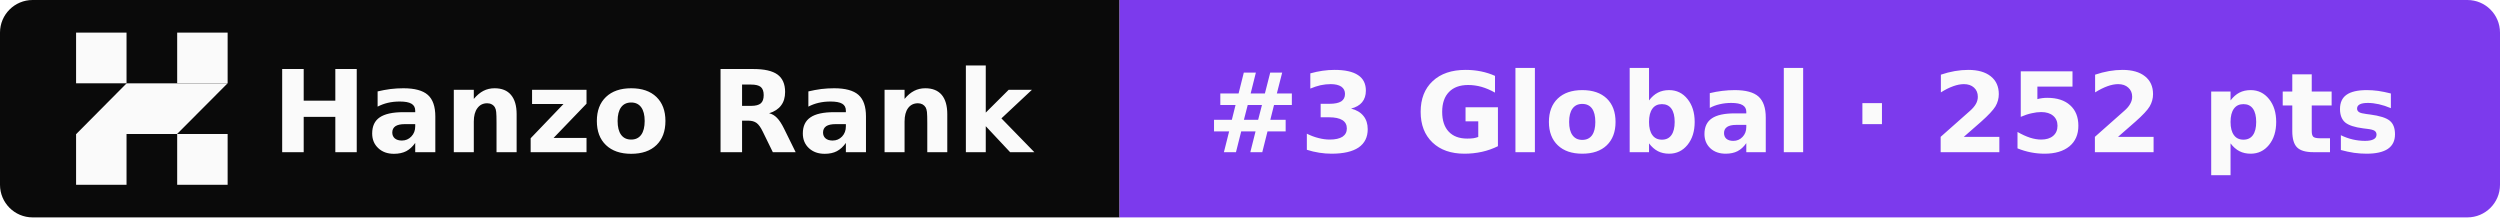
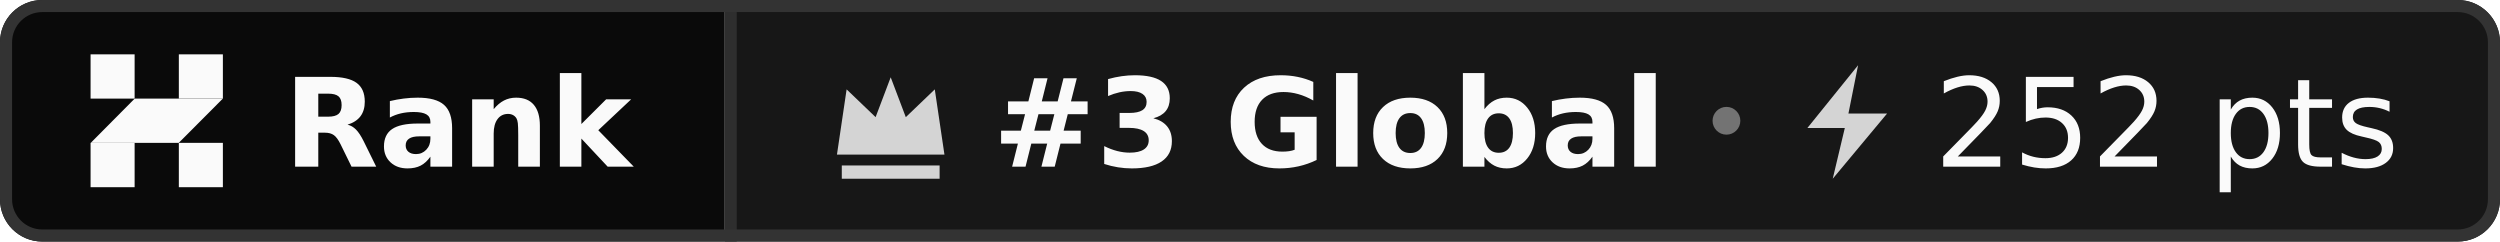
- <svg xmlns="http://www.w3.org/2000/svg" width="230" height="20" viewBox="0 0 230 20" role="img" aria-label="Hanzo Rank: #3 Global · 252 pts">
-   <clipPath id="r">
-     <rect width="230" height="20" rx="3" />
+ <svg xmlns="http://www.w3.org/2000/svg" width="207" height="20" viewBox="0 0 207 20" role="img" aria-label="Hanzo Rank: #3 Global · 252 pts">
+   <clipPath id="c">
+     <rect width="207" height="20" rx="3.5" />
  </clipPath>
-   <g clip-path="url(#r)">
-     <rect width="103" height="20" fill="#0a0a0a" />
-     <rect x="103" width="127" height="20" fill="#7c3aed" />
+   <g clip-path="url(#c)">
+     <rect width="60" height="20" fill="#0a0a0a" />
+     <rect x="60" width="147" height="20" fill="#171717" />
+     <line x1="60.5" y1="0" x2="60.5" y2="20" stroke="#2e2e2e" stroke-width="1" />
  </g>
-   <g fill="#fafafa" transform="translate(7 3.0) scale(0.20896)">
+   <rect x="0.5" y="0.5" width="206" height="19" rx="3.0" fill="none" stroke="#333333" stroke-width="1" />
+   <g fill="#fafafa" transform="translate(7.50 4.50) scale(0.16418)">
    <path d="M22.21 67V44.637H0V67H22.21Z" />
    <path d="M66.704 22.318H22.253L0.088 44.637H44.463L66.704 22.318Z" />
    <path d="M22.21 0H0V22.318H22.21V0Z" />
    <path d="M66.72 0H44.51V22.318H66.72V0Z" />
    <path d="M66.72 67V44.637H44.51V67H66.72Z" />
  </g>
-   <path fill="#fafafa" d="M25.96 6.35H27.94V9.26H30.85V6.35H32.82V14H30.85V10.75H27.94V14H25.96ZM37.24 11.42Q36.67 11.42 36.38 11.61Q36.09 11.81 36.09 12.19Q36.09 12.53 36.32 12.73Q36.56 12.93 36.97 12.93Q37.49 12.93 37.84 12.56Q38.2 12.19 38.2 11.63V11.42ZM40.05 10.72V14H38.2V13.15Q37.83 13.67 37.37 13.91Q36.9 14.15 36.24 14.15Q35.35 14.15 34.8 13.63Q34.24 13.11 34.24 12.28Q34.24 11.27 34.93 10.8Q35.63 10.32 37.11 10.32H38.2V10.18Q38.2 9.74 37.85 9.54Q37.51 9.34 36.78 9.34Q36.19 9.34 35.68 9.46Q35.18 9.58 34.74 9.81V8.41Q35.33 8.27 35.93 8.19Q36.52 8.12 37.11 8.12Q38.67 8.12 39.36 8.73Q40.05 9.34 40.05 10.72ZM47.53 10.5V14H45.68V13.43V11.32Q45.68 10.58 45.65 10.3Q45.62 10.02 45.53 9.88Q45.43 9.7 45.24 9.6Q45.06 9.5 44.82 9.5Q44.25 9.5 43.92 9.95Q43.59 10.39 43.59 11.18V14H41.75V8.26H43.59V9.1Q44.01 8.6 44.47 8.36Q44.94 8.12 45.5 8.12Q46.5 8.12 47.01 8.73Q47.53 9.34 47.53 10.5ZM48.95 8.26H53.96V9.54L50.93 12.69H53.96V14H48.82V12.72L51.84 9.57H48.95ZM58.07 9.43Q57.46 9.43 57.14 9.87Q56.82 10.31 56.82 11.13Q56.82 11.96 57.14 12.4Q57.46 12.84 58.07 12.84Q58.67 12.84 58.99 12.4Q59.31 11.96 59.31 11.13Q59.31 10.31 58.99 9.87Q58.67 9.43 58.07 9.43ZM58.07 8.12Q59.56 8.12 60.39 8.92Q61.22 9.72 61.22 11.13Q61.22 12.55 60.39 13.35Q59.56 14.15 58.07 14.15Q56.59 14.15 55.75 13.35Q54.91 12.55 54.91 11.13Q54.91 9.72 55.75 8.92Q56.59 8.12 58.07 8.12ZM69.1 9.74Q69.72 9.74 69.99 9.51Q70.26 9.28 70.26 8.75Q70.26 8.23 69.99 8Q69.72 7.78 69.1 7.78H68.27V9.74ZM68.27 11.1V14H66.29V6.35H69.31Q70.82 6.35 71.52 6.85Q72.23 7.36 72.23 8.46Q72.23 9.22 71.86 9.7Q71.5 10.19 70.76 10.42Q71.16 10.51 71.48 10.84Q71.8 11.16 72.13 11.83L73.2 14H71.1L70.17 12.1Q69.89 11.52 69.6 11.31Q69.31 11.1 68.83 11.1ZM76.87 11.42Q76.3 11.42 76.01 11.61Q75.72 11.81 75.72 12.19Q75.72 12.53 75.95 12.73Q76.18 12.93 76.6 12.93Q77.12 12.93 77.47 12.56Q77.82 12.19 77.82 11.63V11.42ZM79.67 10.72V14H77.82V13.15Q77.45 13.67 76.99 13.91Q76.53 14.15 75.87 14.15Q74.98 14.15 74.42 13.63Q73.86 13.11 73.86 12.28Q73.86 11.27 74.56 10.8Q75.25 10.32 76.74 10.32H77.82V10.18Q77.82 9.74 77.48 9.54Q77.14 9.34 76.41 9.34Q75.82 9.34 75.31 9.46Q74.8 9.58 74.37 9.81V8.41Q74.96 8.27 75.55 8.19Q76.15 8.12 76.74 8.12Q78.29 8.12 78.98 8.73Q79.67 9.34 79.67 10.72ZM87.15 10.5V14H85.31V13.43V11.32Q85.31 10.58 85.28 10.3Q85.24 10.02 85.16 9.88Q85.05 9.7 84.87 9.6Q84.68 9.5 84.45 9.5Q83.87 9.5 83.54 9.95Q83.22 10.39 83.22 11.18V14H81.38V8.26H83.22V9.1Q83.63 8.6 84.1 8.36Q84.56 8.12 85.13 8.12Q86.12 8.12 86.64 8.73Q87.15 9.34 87.15 10.5ZM88.86 6.02H90.69V10.36L92.8 8.26H94.94L92.13 10.89L95.16 14H92.93L90.69 11.61V14H88.86Z" />
-   <path fill="#fafafa" d="M115.54 6.68 115.06 8.6H116.37L116.86 6.68H117.96L117.47 8.6H118.85V9.66H117.21L116.87 11.02H118.28V12.09H116.61L116.13 14H115.03L115.51 12.09H114.19L113.71 14H112.6L113.08 12.09H111.69V11.02H113.33L113.67 9.66H112.27V8.6H113.95L114.43 6.68ZM116.1 9.66H114.79L114.44 11.02H115.75ZM124.3 9.99Q125.05 10.18 125.44 10.67Q125.83 11.15 125.83 11.89Q125.83 12.99 124.99 13.57Q124.14 14.14 122.51 14.14Q121.94 14.14 121.37 14.05Q120.79 13.96 120.23 13.78V12.3Q120.77 12.57 121.3 12.7Q121.83 12.84 122.34 12.84Q123.1 12.84 123.51 12.58Q123.91 12.31 123.91 11.82Q123.91 11.31 123.5 11.05Q123.08 10.79 122.27 10.79H121.5V9.55H122.31Q123.03 9.55 123.39 9.33Q123.74 9.1 123.74 8.64Q123.74 8.21 123.4 7.97Q123.05 7.74 122.43 7.74Q121.96 7.74 121.49 7.84Q121.02 7.95 120.55 8.15V6.75Q121.12 6.59 121.67 6.51Q122.23 6.43 122.77 6.43Q124.22 6.43 124.94 6.91Q125.66 7.38 125.66 8.34Q125.66 8.99 125.31 9.41Q124.97 9.82 124.3 9.99ZM137.81 13.45Q137.1 13.8 136.33 13.97Q135.55 14.14 134.73 14.14Q132.87 14.14 131.79 13.11Q130.7 12.07 130.7 10.29Q130.7 8.49 131.81 7.46Q132.91 6.43 134.84 6.43Q135.58 6.43 136.26 6.57Q136.94 6.71 137.54 6.98V8.52Q136.92 8.17 136.3 7.99Q135.69 7.82 135.07 7.82Q133.93 7.82 133.31 8.46Q132.68 9.1 132.68 10.29Q132.68 11.47 133.28 12.11Q133.88 12.75 134.98 12.75Q135.28 12.75 135.54 12.72Q135.79 12.68 136 12.6V11.16H134.83V9.87H137.81ZM139.42 6.25H141.21V14H139.42ZM145.57 9.56Q144.98 9.56 144.67 9.99Q144.36 10.41 144.36 11.22Q144.36 12.02 144.67 12.44Q144.98 12.87 145.57 12.87Q146.16 12.87 146.47 12.44Q146.77 12.02 146.77 11.22Q146.77 10.41 146.47 9.99Q146.16 9.56 145.57 9.56ZM145.57 8.29Q147.01 8.29 147.82 9.06Q148.63 9.84 148.63 11.22Q148.63 12.59 147.82 13.37Q147.01 14.14 145.57 14.14Q144.13 14.14 143.32 13.37Q142.5 12.59 142.5 11.22Q142.5 9.84 143.32 9.06Q144.13 8.29 145.57 8.29ZM152.9 12.85Q153.47 12.85 153.77 12.43Q154.07 12.01 154.07 11.22Q154.07 10.42 153.77 10Q153.47 9.58 152.9 9.58Q152.32 9.58 152.02 10Q151.71 10.42 151.71 11.22Q151.71 12.01 152.02 12.43Q152.32 12.85 152.9 12.85ZM151.71 9.24Q152.08 8.75 152.53 8.52Q152.98 8.29 153.56 8.29Q154.59 8.29 155.25 9.11Q155.91 9.93 155.91 11.22Q155.91 12.51 155.25 13.33Q154.59 14.14 153.56 14.14Q152.98 14.14 152.53 13.91Q152.08 13.68 151.71 13.19V14H149.93V6.25H151.71ZM159.73 11.49Q159.17 11.49 158.89 11.68Q158.61 11.87 158.61 12.24Q158.61 12.58 158.83 12.77Q159.06 12.96 159.46 12.96Q159.97 12.96 160.31 12.6Q160.66 12.24 160.66 11.69V11.49ZM162.45 10.82V14H160.66V13.17Q160.3 13.68 159.85 13.91Q159.4 14.14 158.76 14.14Q157.89 14.14 157.35 13.64Q156.81 13.13 156.81 12.33Q156.81 11.35 157.49 10.89Q158.16 10.43 159.6 10.43H160.66V10.29Q160.66 9.87 160.32 9.67Q159.99 9.47 159.28 9.47Q158.71 9.47 158.21 9.59Q157.72 9.7 157.3 9.93V8.57Q157.87 8.43 158.45 8.36Q159.03 8.29 159.6 8.29Q161.11 8.29 161.78 8.88Q162.45 9.48 162.45 10.82ZM164.11 6.25H165.89V14H164.11ZM171.34 9.49H173.14V11.42H171.34ZM180.67 12.59H183.94V14H178.54V12.59L181.25 10.19Q181.61 9.87 181.79 9.55Q181.96 9.24 181.96 8.9Q181.96 8.38 181.61 8.06Q181.26 7.74 180.68 7.74Q180.23 7.74 179.7 7.93Q179.16 8.12 178.56 8.5V6.87Q179.2 6.65 179.84 6.54Q180.47 6.43 181.08 6.43Q182.41 6.43 183.15 7.02Q183.89 7.61 183.89 8.66Q183.89 9.26 183.58 9.79Q183.26 10.31 182.26 11.2ZM185.91 6.56H190.67V7.97H187.44V9.12Q187.65 9.06 187.88 9.03Q188.1 9 188.34 9Q189.7 9 190.45 9.68Q191.21 10.36 191.21 11.57Q191.21 12.78 190.39 13.46Q189.56 14.14 188.1 14.14Q187.47 14.14 186.85 14.02Q186.23 13.9 185.61 13.65V12.14Q186.22 12.49 186.77 12.67Q187.31 12.84 187.79 12.84Q188.49 12.84 188.89 12.5Q189.29 12.16 189.29 11.57Q189.29 10.99 188.89 10.65Q188.49 10.31 187.79 10.31Q187.38 10.31 186.91 10.42Q186.44 10.52 185.91 10.75ZM194.86 12.59H198.13V14H192.73V12.59L195.44 10.19Q195.81 9.87 195.98 9.55Q196.16 9.24 196.16 8.9Q196.16 8.38 195.8 8.06Q195.45 7.74 194.87 7.74Q194.42 7.74 193.89 7.93Q193.36 8.12 192.75 8.5V6.87Q193.4 6.65 194.03 6.54Q194.66 6.43 195.27 6.43Q196.6 6.43 197.34 7.02Q198.08 7.61 198.08 8.66Q198.08 9.26 197.77 9.79Q197.46 10.31 196.45 11.2ZM205.21 13.19V16.12H203.43V8.42H205.21V9.24Q205.58 8.75 206.03 8.52Q206.48 8.29 207.06 8.29Q208.09 8.29 208.75 9.11Q209.41 9.93 209.41 11.22Q209.41 12.51 208.75 13.33Q208.09 14.14 207.06 14.14Q206.48 14.14 206.03 13.91Q205.58 13.68 205.21 13.19ZM206.4 9.58Q205.82 9.58 205.52 10Q205.21 10.42 205.21 11.22Q205.21 12.01 205.52 12.43Q205.82 12.85 206.4 12.85Q206.97 12.85 207.27 12.43Q207.57 12.01 207.57 11.22Q207.57 10.42 207.27 10Q206.97 9.58 206.4 9.58ZM212.68 6.84V8.42H214.51V9.7H212.68V12.06Q212.68 12.45 212.83 12.59Q212.99 12.72 213.44 12.72H214.36V14H212.83Q211.77 14 211.33 13.56Q210.89 13.12 210.89 12.06V9.7H210.01V8.42H210.89V6.84ZM219.96 8.6V9.95Q219.39 9.71 218.86 9.59Q218.32 9.47 217.85 9.47Q217.34 9.47 217.1 9.6Q216.85 9.73 216.85 9.99Q216.85 10.2 217.04 10.32Q217.22 10.43 217.71 10.49L218.02 10.53Q219.39 10.71 219.86 11.11Q220.34 11.5 220.34 12.36Q220.34 13.25 219.68 13.7Q219.02 14.14 217.72 14.14Q217.16 14.14 216.57 14.06Q215.98 13.97 215.36 13.8V12.44Q215.89 12.7 216.45 12.83Q217.01 12.96 217.59 12.96Q218.11 12.96 218.38 12.81Q218.64 12.67 218.64 12.39Q218.64 12.15 218.46 12.03Q218.28 11.91 217.74 11.85L217.42 11.81Q216.23 11.66 215.75 11.26Q215.28 10.85 215.28 10.03Q215.28 9.14 215.88 8.72Q216.49 8.29 217.75 8.29Q218.24 8.29 218.78 8.36Q219.33 8.44 219.96 8.6Z" />
+   <path fill="#fafafa" d="M27.161 9.661Q27.763 9.661 28.025 9.437Q28.286 9.213 28.286 8.7Q28.286 8.192 28.025 7.973Q27.763 7.754 27.161 7.754H26.354V9.661ZM26.354 10.986V13.8H24.436V6.364H27.365Q28.834 6.364 29.519 6.857Q30.204 7.35 30.204 8.416Q30.204 9.153 29.848 9.626Q29.492 10.1 28.774 10.324Q29.168 10.413 29.479 10.73Q29.79 11.046 30.109 11.688L31.15 13.8H29.108L28.202 11.952Q27.928 11.394 27.646 11.19Q27.365 10.986 26.897 10.986ZM34.711 11.29Q34.153 11.29 33.872 11.479Q33.59 11.668 33.59 12.037Q33.59 12.376 33.817 12.567Q34.044 12.759 34.447 12.759Q34.95 12.759 35.294 12.398Q35.637 12.037 35.637 11.494V11.29ZM37.435 10.617V13.8H35.637V12.973Q35.279 13.481 34.831 13.713Q34.382 13.944 33.74 13.944Q32.873 13.944 32.333 13.439Q31.792 12.933 31.792 12.127Q31.792 11.145 32.467 10.687Q33.142 10.229 34.587 10.229H35.637V10.09Q35.637 9.666 35.304 9.469Q34.97 9.273 34.263 9.273Q33.69 9.273 33.197 9.387Q32.704 9.502 32.281 9.731V8.371Q32.853 8.232 33.431 8.16Q34.009 8.087 34.587 8.087Q36.096 8.087 36.765 8.683Q37.435 9.278 37.435 10.617ZM44.702 10.403V13.8H42.909V13.247V11.2Q42.909 10.478 42.877 10.204Q42.844 9.93 42.764 9.801Q42.66 9.626 42.481 9.529Q42.301 9.432 42.072 9.432Q41.514 9.432 41.196 9.863Q40.877 10.294 40.877 11.056V13.8H39.094V8.222H40.877V9.039Q41.28 8.551 41.733 8.319Q42.187 8.087 42.735 8.087Q43.701 8.087 44.201 8.68Q44.702 9.273 44.702 10.403ZM46.355 6.05H48.138V10.269L50.19 8.222H52.262L49.538 10.782L52.476 13.8H50.315L48.138 11.474V13.8H46.355Z" />
+   <g fill="#d4d4d4" transform="translate(68.50 4.60)">
+     <path d="M0.8 8.2L1.6 2.8L4.0 5.1L5.25 1.8L6.5 5.1L8.9 2.8L9.7 8.2H0.8ZM1.2 9.1H9.3V10.2H1.2V9.1Z" />
+   </g>
+   <path fill="#fafafa" d="M86.737 6.479 86.259 8.396H87.574L88.057 6.479H89.158L88.675 8.396H90.054V9.457H88.411L88.067 10.822H89.481V11.892H87.808L87.33 13.8H86.229L86.707 11.892H85.392L84.914 13.8H83.804L84.282 11.892H82.892V10.822H84.526L84.875 9.457H83.465V8.396H85.148L85.627 6.479ZM87.3 9.457H85.985L85.637 10.822H86.951ZM95.498 9.791Q96.25 9.985 96.641 10.466Q97.032 10.946 97.032 11.688Q97.032 12.794 96.185 13.369Q95.338 13.944 93.715 13.944Q93.142 13.944 92.567 13.852Q91.992 13.76 91.429 13.576V12.097Q91.967 12.366 92.497 12.503Q93.028 12.64 93.541 12.64Q94.303 12.64 94.708 12.376Q95.114 12.112 95.114 11.619Q95.114 11.111 94.698 10.849Q94.283 10.588 93.471 10.588H92.704V9.352H93.511Q94.233 9.352 94.586 9.126Q94.94 8.899 94.94 8.436Q94.94 8.008 94.596 7.774Q94.253 7.54 93.625 7.54Q93.162 7.54 92.689 7.644Q92.216 7.749 91.748 7.953V6.548Q92.315 6.389 92.873 6.309Q93.431 6.23 93.969 6.23Q95.418 6.23 96.138 6.705Q96.858 7.181 96.858 8.137Q96.858 8.79 96.514 9.206Q96.17 9.621 95.498 9.791ZM109.015 13.247Q108.298 13.596 107.526 13.77Q106.754 13.944 105.932 13.944Q104.074 13.944 102.988 12.906Q101.903 11.868 101.903 10.09Q101.903 8.292 103.008 7.261Q104.114 6.23 106.037 6.23Q106.779 6.23 107.458 6.369Q108.138 6.509 108.741 6.783V8.321Q108.118 7.968 107.503 7.794Q106.888 7.619 106.271 7.619Q105.125 7.619 104.505 8.259Q103.885 8.899 103.885 10.09Q103.885 11.27 104.483 11.912Q105.08 12.555 106.181 12.555Q106.48 12.555 106.736 12.518Q106.993 12.48 107.197 12.4V10.956H106.027V9.671H109.015ZM110.624 6.05H112.407V13.8H110.624ZM116.774 9.362Q116.182 9.362 115.87 9.788Q115.559 10.214 115.559 11.016Q115.559 11.818 115.87 12.244Q116.182 12.669 116.774 12.669Q117.357 12.669 117.666 12.244Q117.975 11.818 117.975 11.016Q117.975 10.214 117.666 9.788Q117.357 9.362 116.774 9.362ZM116.774 8.087Q118.214 8.087 119.023 8.864Q119.832 9.641 119.832 11.016Q119.832 12.391 119.023 13.167Q118.214 13.944 116.774 13.944Q115.33 13.944 114.516 13.167Q113.701 12.391 113.701 11.016Q113.701 9.641 114.516 8.864Q115.33 8.087 116.774 8.087ZM124.096 12.65Q124.668 12.65 124.97 12.231Q125.271 11.813 125.271 11.016Q125.271 10.219 124.97 9.801Q124.668 9.382 124.096 9.382Q123.523 9.382 123.217 9.803Q122.91 10.224 122.91 11.016Q122.91 11.808 123.217 12.229Q123.523 12.65 124.096 12.65ZM122.91 9.039Q123.279 8.551 123.727 8.319Q124.175 8.087 124.758 8.087Q125.789 8.087 126.451 8.907Q127.114 9.726 127.114 11.016Q127.114 12.306 126.451 13.125Q125.789 13.944 124.758 13.944Q124.175 13.944 123.727 13.713Q123.279 13.481 122.91 12.993V13.8H121.127V6.05H122.91ZM130.929 11.29Q130.371 11.29 130.09 11.479Q129.808 11.668 129.808 12.037Q129.808 12.376 130.035 12.567Q130.262 12.759 130.665 12.759Q131.168 12.759 131.512 12.398Q131.855 12.037 131.855 11.494V11.29ZM133.653 10.617V13.8H131.855V12.973Q131.497 13.481 131.048 13.713Q130.6 13.944 129.958 13.944Q129.091 13.944 128.551 13.439Q128.01 12.933 128.01 12.127Q128.01 11.145 128.685 10.687Q129.36 10.229 130.804 10.229H131.855V10.09Q131.855 9.666 131.522 9.469Q131.188 9.273 130.481 9.273Q129.908 9.273 129.415 9.387Q128.922 9.502 128.498 9.731V8.371Q129.071 8.232 129.649 8.16Q130.227 8.087 130.804 8.087Q132.313 8.087 132.983 8.683Q133.653 9.278 133.653 10.617ZM135.312 6.05H137.095V13.8H135.312Z" />
+   <circle cx="142.95" cy="10" r="1.15" fill="#737373" />
+   <g fill="#d4d4d4" transform="translate(148.45 4.60)">
+     <path d="M5.4 0.8L1.2 6.0H4.3L3.3 10.2L7.8 4.8H4.6L5.4 0.8Z" />
+   </g>
+   <path fill="#fafafa" d="M162.109 12.953H165.62V13.8H160.898V12.953Q161.471 12.361 162.46 11.362Q163.448 10.363 163.702 10.075Q164.186 9.532 164.377 9.156Q164.569 8.78 164.569 8.416Q164.569 7.823 164.153 7.45Q163.737 7.076 163.07 7.076Q162.597 7.076 162.071 7.241Q161.546 7.405 160.948 7.739V6.723Q161.556 6.479 162.084 6.354Q162.612 6.23 163.05 6.23Q164.205 6.23 164.893 6.807Q165.58 7.385 165.58 8.351Q165.58 8.81 165.408 9.22Q165.236 9.631 164.783 10.189Q164.659 10.334 163.991 11.023Q163.324 11.713 162.109 12.953ZM167.742 6.364H171.691V7.211H168.663V9.034Q168.882 8.959 169.101 8.922Q169.32 8.884 169.54 8.884Q170.785 8.884 171.512 9.567Q172.239 10.249 172.239 11.414Q172.239 12.615 171.492 13.28Q170.745 13.944 169.385 13.944Q168.917 13.944 168.431 13.865Q167.946 13.785 167.428 13.626V12.615Q167.876 12.859 168.354 12.978Q168.832 13.098 169.365 13.098Q170.227 13.098 170.73 12.645Q171.233 12.191 171.233 11.414Q171.233 10.637 170.73 10.184Q170.227 9.731 169.365 9.731Q168.962 9.731 168.561 9.821Q168.16 9.91 167.742 10.1ZM175.088 12.953H178.599V13.8H173.878V12.953Q174.45 12.361 175.439 11.362Q176.428 10.363 176.682 10.075Q177.165 9.532 177.356 9.156Q177.548 8.78 177.548 8.416Q177.548 7.823 177.132 7.45Q176.716 7.076 176.049 7.076Q175.576 7.076 175.05 7.241Q174.525 7.405 173.927 7.739V6.723Q174.535 6.479 175.063 6.354Q175.591 6.23 176.029 6.23Q177.185 6.23 177.872 6.807Q178.559 7.385 178.559 8.351Q178.559 8.81 178.387 9.22Q178.216 9.631 177.762 10.189Q177.638 10.334 176.97 11.023Q176.303 11.713 175.088 12.953ZM184.71 12.963V15.922H183.789V8.222H184.71V9.069Q184.999 8.571 185.44 8.329Q185.88 8.087 186.493 8.087Q187.509 8.087 188.144 8.894Q188.779 9.701 188.779 11.016Q188.779 12.331 188.144 13.138Q187.509 13.944 186.493 13.944Q185.88 13.944 185.44 13.703Q184.999 13.461 184.71 12.963ZM187.828 11.016Q187.828 10.005 187.412 9.43Q186.996 8.854 186.269 8.854Q185.542 8.854 185.126 9.43Q184.71 10.005 184.71 11.016Q184.71 12.027 185.126 12.602Q185.542 13.177 186.269 13.177Q186.996 13.177 187.412 12.602Q187.828 12.027 187.828 11.016ZM191.205 6.638V8.222H193.092V8.934H191.205V11.962Q191.205 12.645 191.391 12.839Q191.578 13.033 192.151 13.033H193.092V13.8H192.151Q191.09 13.8 190.687 13.404Q190.283 13.008 190.283 11.962V8.934H189.611V8.222H190.283V6.638ZM197.854 8.386V9.253Q197.465 9.054 197.047 8.954Q196.628 8.854 196.18 8.854Q195.498 8.854 195.157 9.064Q194.815 9.273 194.815 9.691Q194.815 10.01 195.059 10.192Q195.304 10.373 196.041 10.538L196.354 10.608Q197.331 10.817 197.741 11.198Q198.152 11.579 198.152 12.261Q198.152 13.038 197.537 13.491Q196.922 13.944 195.846 13.944Q195.398 13.944 194.913 13.857Q194.427 13.77 193.889 13.596V12.65Q194.397 12.913 194.89 13.045Q195.383 13.177 195.866 13.177Q196.514 13.177 196.862 12.956Q197.211 12.734 197.211 12.331Q197.211 11.957 196.96 11.758Q196.708 11.559 195.856 11.375L195.538 11.3Q194.686 11.121 194.307 10.749Q193.929 10.378 193.929 9.731Q193.929 8.944 194.487 8.516Q195.045 8.087 196.071 8.087Q196.579 8.087 197.027 8.162Q197.475 8.237 197.854 8.386Z" />
</svg>
